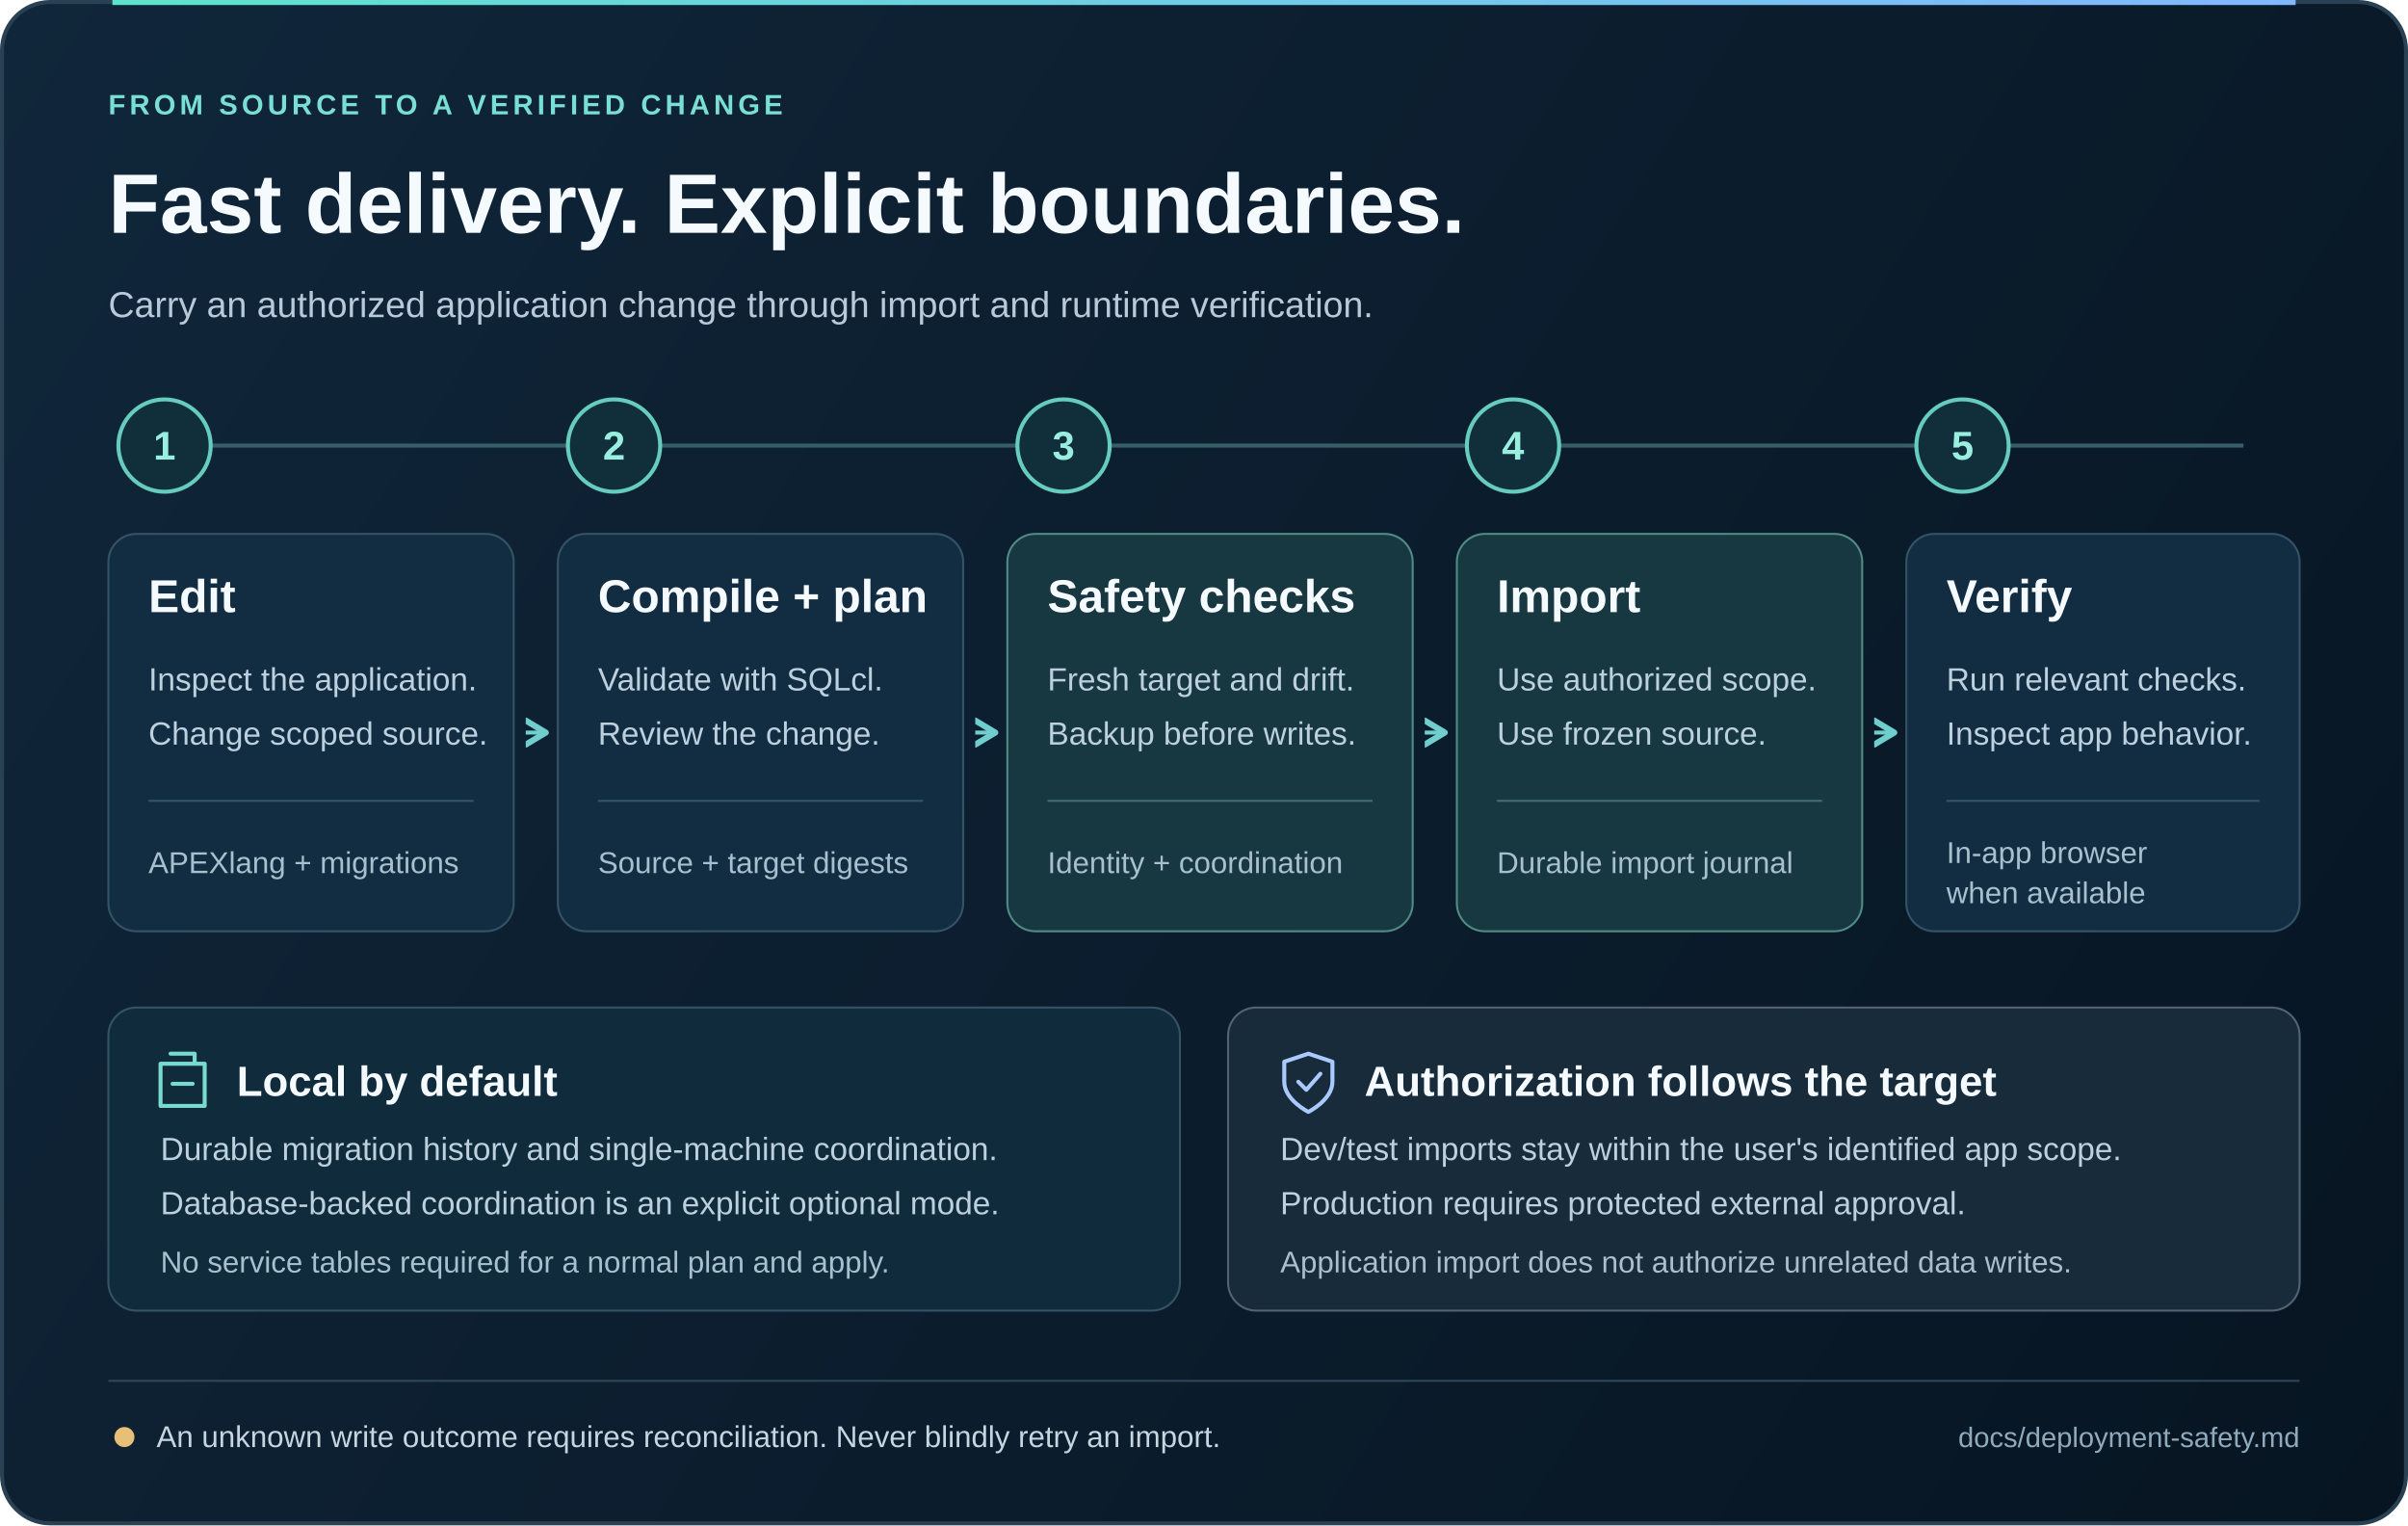
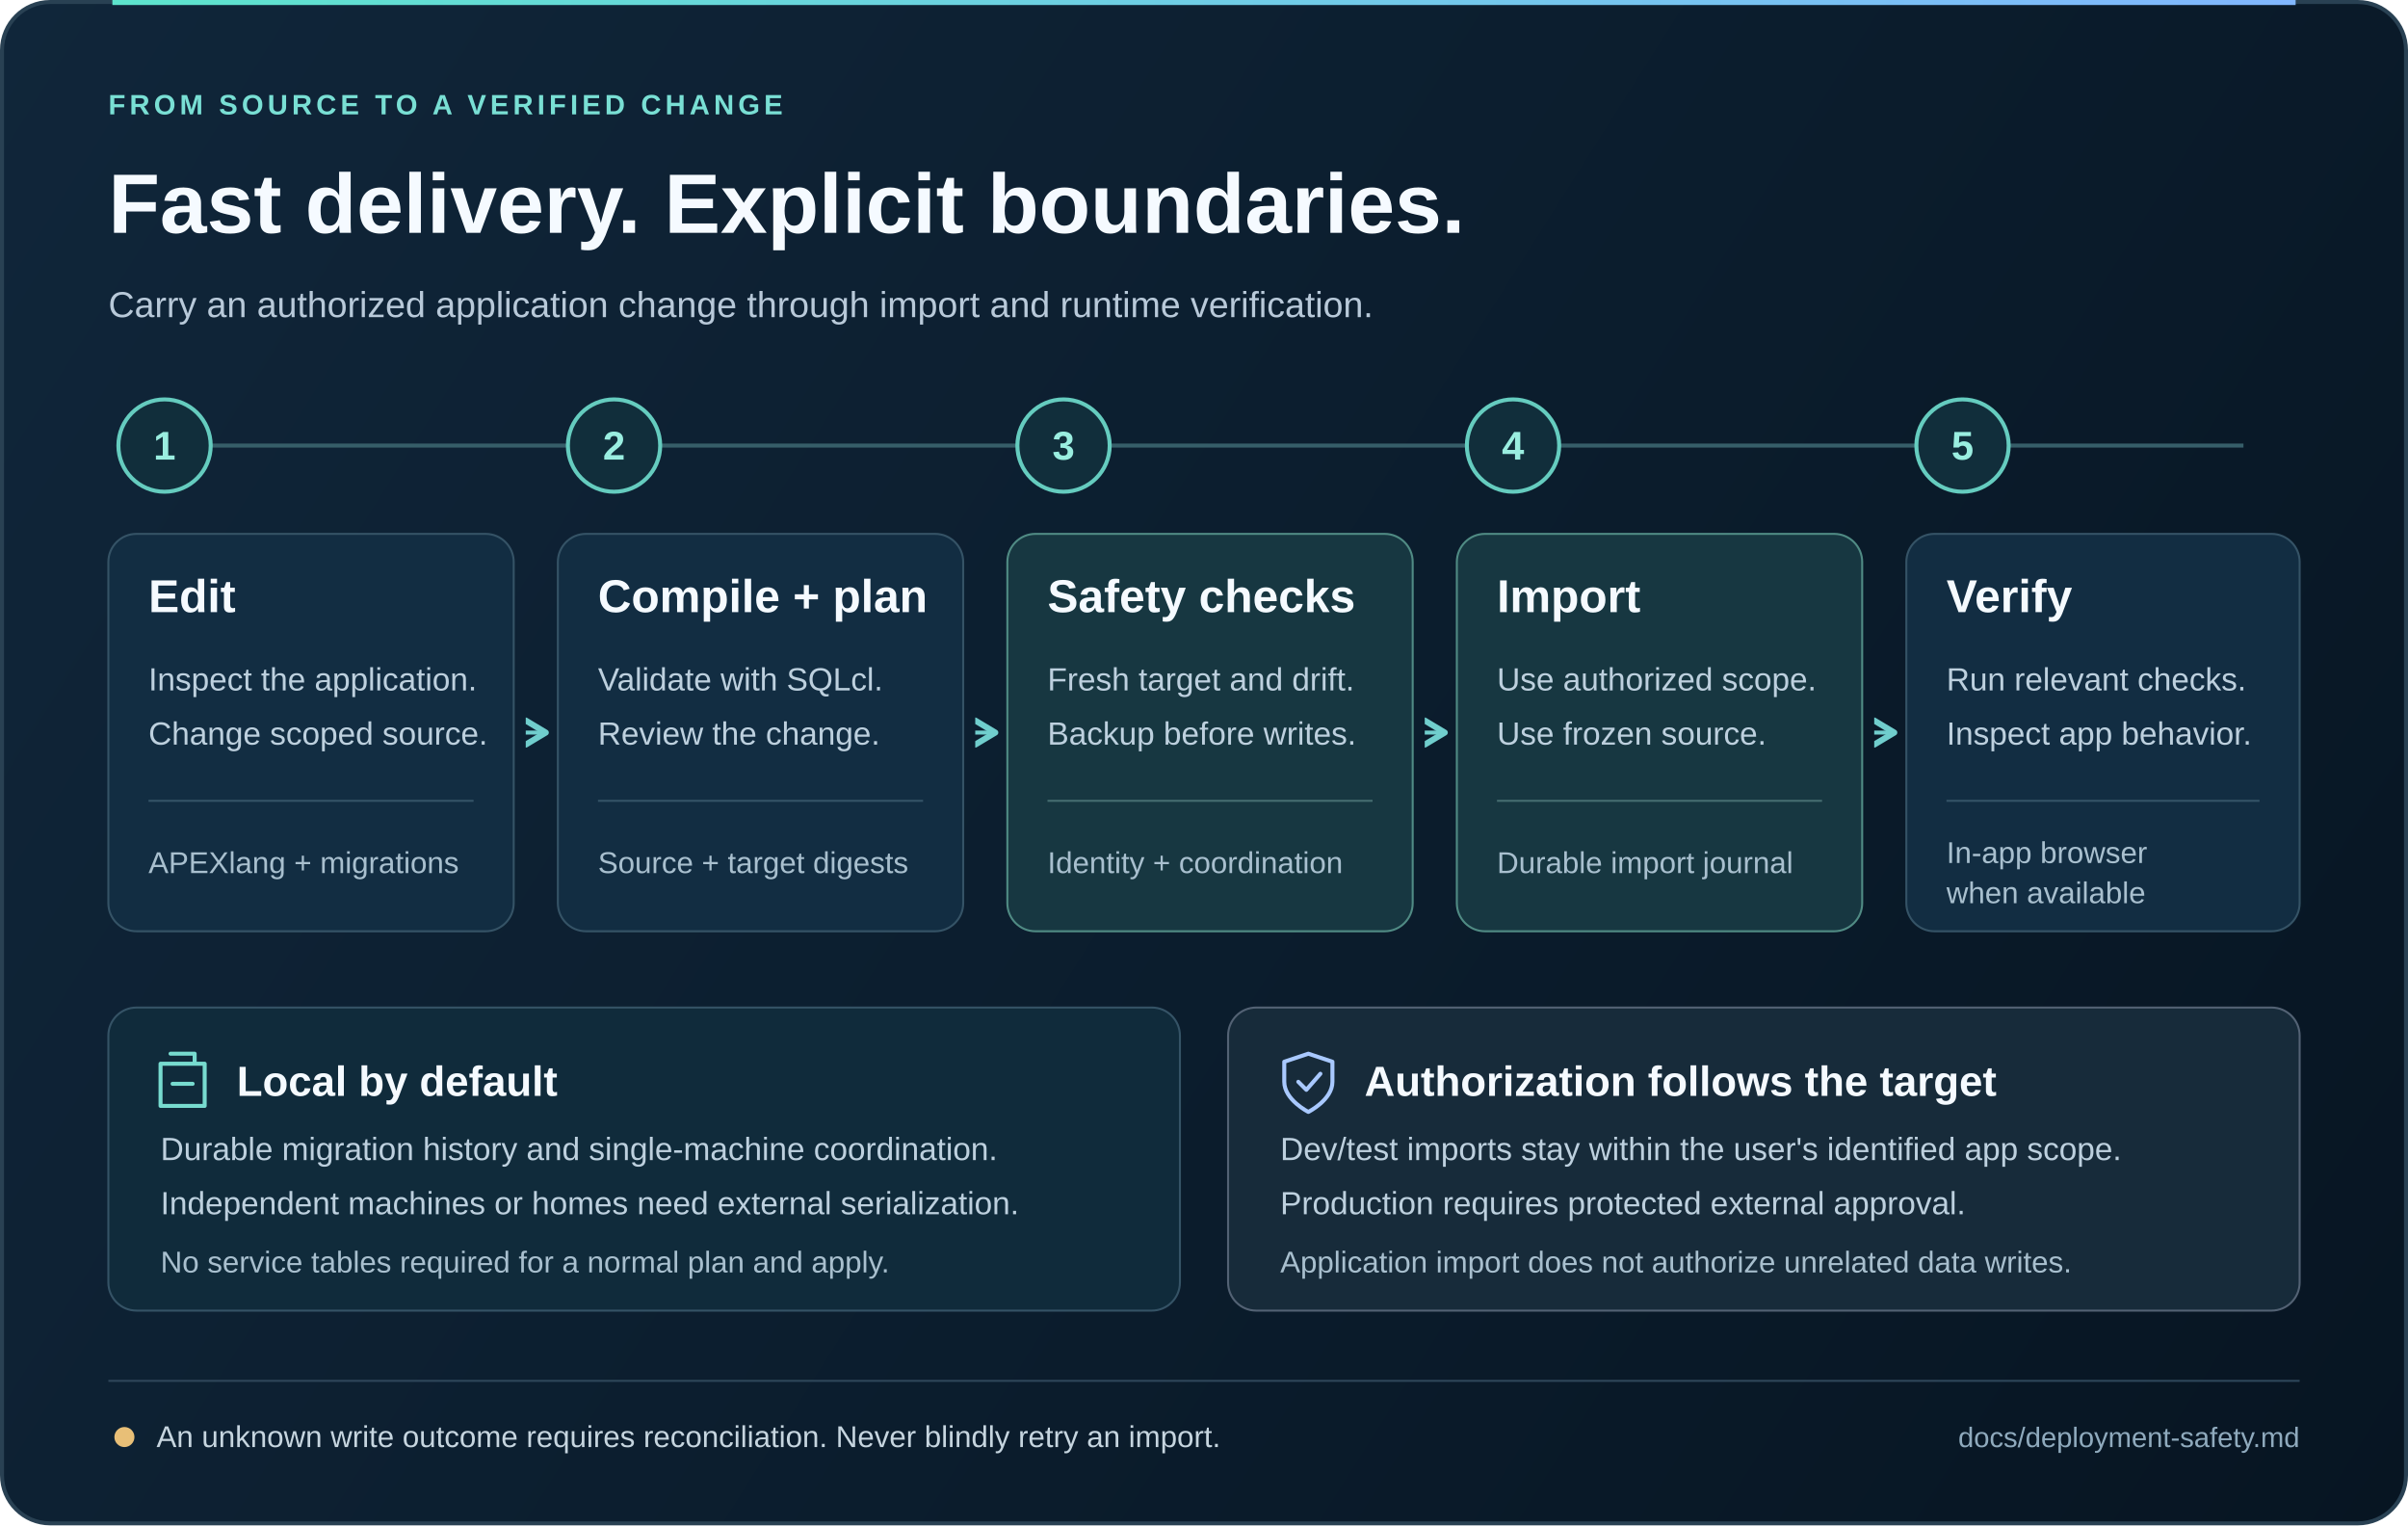
<svg xmlns="http://www.w3.org/2000/svg" width="1200" height="760" viewBox="0 0 1200 760" fill="none" role="img" aria-labelledby="title desc">
  <defs>
    <linearGradient id="background" x1="0" y1="0" x2="1200" y2="760" gradientUnits="userSpaceOnUse">
      <stop stop-color="#10263A" />
      <stop offset="1" stop-color="#071522" />
    </linearGradient>
    <linearGradient id="accent" x1="54" y1="0" x2="1146" y2="0" gradientUnits="userSpaceOnUse">
      <stop stop-color="#5DE4CC" />
      <stop offset="1" stop-color="#81B7FF" />
    </linearGradient>
    <marker id="arrow" markerWidth="6" markerHeight="8" refX="5" refY="4" orient="auto">
      <path d="M0 1L5 4L0 7" stroke="#70CECD" stroke-width="1.5" stroke-linecap="round" stroke-linejoin="round" />
    </marker>
    <style>text{font-family:Arial,Helvetica,sans-serif}.eyebrow{font-size:14px;font-weight:700;letter-spacing:2px;fill:#79DFD4}.heading{font-size:42px;font-weight:700;fill:#F5FAFF}.body{font-size:18px;fill:#B8C9D9}.card-title{font-size:23px;font-weight:700;fill:#F5FAFF}.card-body{font-size:16px;fill:#BDD0DE}.caption{font-size:15px;fill:#A8BFCE}.number{font-size:20px;font-weight:700;fill:#9AEEE0}</style>
  </defs>
  <rect x="1" y="1" width="1198" height="758" rx="24" fill="url(#background)" stroke="#294153" stroke-width="2" />
  <path d="M56 1H1144" stroke="url(#accent)" stroke-width="3" />
  <text class="eyebrow" x="54" y="57">FROM SOURCE TO A VERIFIED CHANGE</text>
  <text class="heading" x="54" y="116">Fast delivery. Explicit boundaries.</text>
  <text class="body" x="54" y="158">Carry an authorized application change through import and runtime verification.</text>
  <path d="M82 222H1118" stroke="#365E69" stroke-width="2" />
  <g fill="#112E3B" stroke="#65CCBF" stroke-width="2">
    <circle cx="82" cy="222" r="23" />
    <circle cx="306" cy="222" r="23" />
    <circle cx="530" cy="222" r="23" />
    <circle cx="754" cy="222" r="23" />
    <circle cx="978" cy="222" r="23" />
  </g>
  <g class="number" text-anchor="middle">
    <text x="82" y="229">1</text>
    <text x="306" y="229">2</text>
    <text x="530" y="229">3</text>
    <text x="754" y="229">4</text>
    <text x="978" y="229">5</text>
  </g>
  <rect x="54" y="266" width="202" height="198" rx="14" fill="#122D42" stroke="#355366" />
  <rect x="278" y="266" width="202" height="198" rx="14" fill="#122D42" stroke="#355366" />
  <rect x="502" y="266" width="202" height="198" rx="14" fill="#173741" stroke="#508B84" />
  <rect x="726" y="266" width="202" height="198" rx="14" fill="#173741" stroke="#508B84" />
  <rect x="950" y="266" width="196" height="198" rx="14" fill="#122D42" stroke="#355366" />
  <path d="M262 365H272" stroke="#70CECD" stroke-width="2" marker-end="url(#arrow)" />
  <path d="M486 365H496" stroke="#70CECD" stroke-width="2" marker-end="url(#arrow)" />
  <path d="M710 365H720" stroke="#70CECD" stroke-width="2" marker-end="url(#arrow)" />
  <path d="M934 365H944" stroke="#70CECD" stroke-width="2" marker-end="url(#arrow)" />
  <text class="card-title" x="74" y="305">Edit</text>
  <text class="card-body" x="74" y="344">Inspect the application.</text>
  <text class="card-body" x="74" y="371">Change scoped source.</text>
  <path d="M74 399H236" stroke="#345367" />
  <text class="caption" x="74" y="435">APEXlang + migrations</text>
  <text class="card-title" x="298" y="305">Compile + plan</text>
  <text class="card-body" x="298" y="344">Validate with SQLcl.</text>
  <text class="card-body" x="298" y="371">Review the change.</text>
  <path d="M298 399H460" stroke="#345367" />
  <text class="caption" x="298" y="435">Source + target digests</text>
  <text class="card-title" x="522" y="305">Safety checks</text>
  <text class="card-body" x="522" y="344">Fresh target and drift.</text>
  <text class="card-body" x="522" y="371">Backup before writes.</text>
  <path d="M522 399H684" stroke="#456C70" />
  <text class="caption" x="522" y="435">Identity + coordination</text>
  <text class="card-title" x="746" y="305">Import</text>
  <text class="card-body" x="746" y="344">Use authorized scope.</text>
  <text class="card-body" x="746" y="371">Use frozen source.</text>
  <path d="M746 399H908" stroke="#456C70" />
  <text class="caption" x="746" y="435">Durable import journal</text>
  <text class="card-title" x="970" y="305">Verify</text>
  <text class="card-body" x="970" y="344">Run relevant checks.</text>
  <text class="card-body" x="970" y="371">Inspect app behavior.</text>
  <path d="M970 399H1126" stroke="#345367" />
  <text class="caption" x="970" y="430">In-app browser</text>
  <text class="caption" x="970" y="450">when available</text>
  <rect x="54" y="502" width="534" height="151" rx="14" fill="#102B3B" stroke="#355366" />
  <path d="M80 530H102V551H80ZM85 525H97V530M86 540H96" stroke="#77DBCF" stroke-width="2" stroke-linecap="round" stroke-linejoin="round" />
  <text x="118" y="546" font-size="21" font-weight="700" fill="#F5FAFF">Local by default</text>
  <text class="card-body" x="80" y="578">Durable migration history and single-machine coordination.</text>
-   <text class="card-body" x="80" y="605">Database-backed coordination is an explicit optional mode.</text>
+   <text class="card-body" x="80" y="605">Independent machines or homes need external serialization.</text>
  <text class="caption" x="80" y="634">No service tables required for a normal plan and apply.</text>
  <rect x="612" y="502" width="534" height="151" rx="14" fill="#172B3A" stroke="#536274" />
  <path d="M640 529L652 525L664 529V539C664 548 652 554 652 554C652 554 640 548 640 539ZM647 539L651 543L658 535" stroke="#A9C9FF" stroke-width="2" stroke-linecap="round" stroke-linejoin="round" />
  <text x="680" y="546" font-size="21" font-weight="700" fill="#F5FAFF">Authorization follows the target</text>
  <text class="card-body" x="638" y="578">Dev/test imports stay within the user's identified app scope.</text>
  <text class="card-body" x="638" y="605">Production requires protected external approval.</text>
  <text class="caption" x="638" y="634">Application import does not authorize unrelated data writes.</text>
  <path d="M54 688H1146" stroke="#2E4659" />
  <circle cx="62" cy="716" r="5" fill="#E8BF77" />
  <text x="78" y="721" font-size="15" fill="#C6D5DF">An unknown write outcome requires reconciliation. Never blindly retry an import.</text>
  <text x="1146" y="721" text-anchor="end" font-size="14" fill="#8FAABD">docs/deployment-safety.md</text>
</svg>
